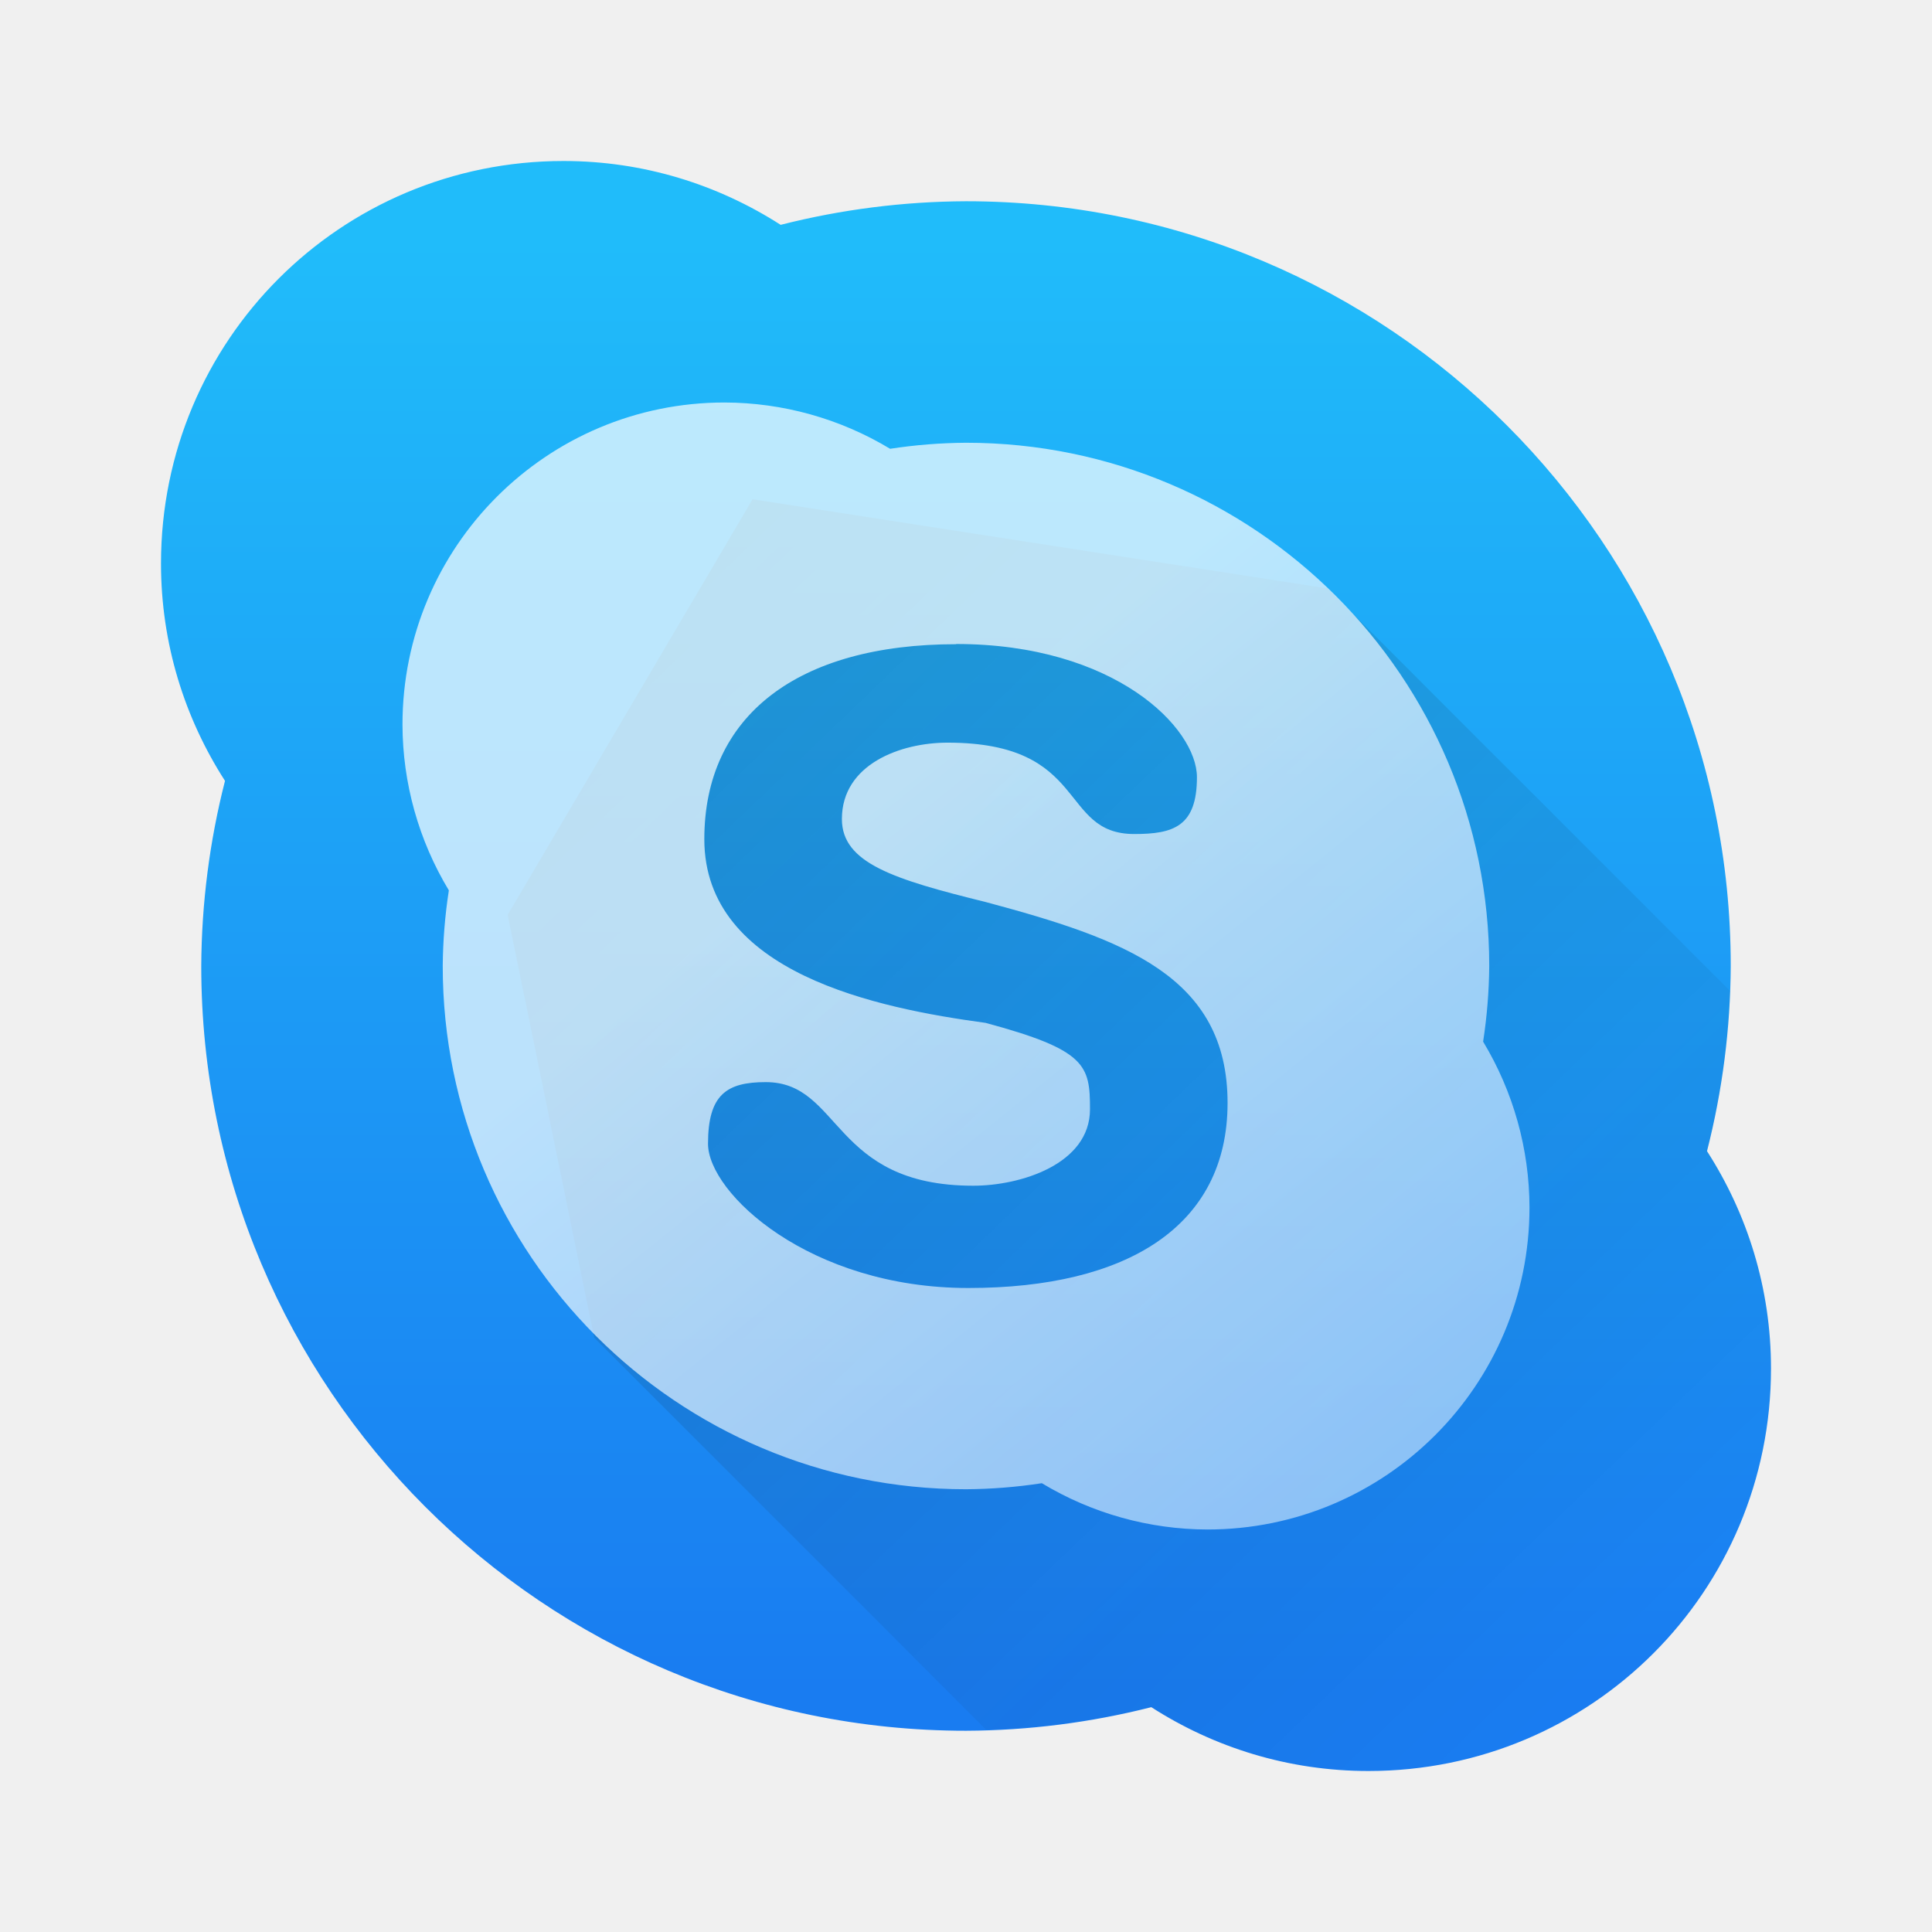
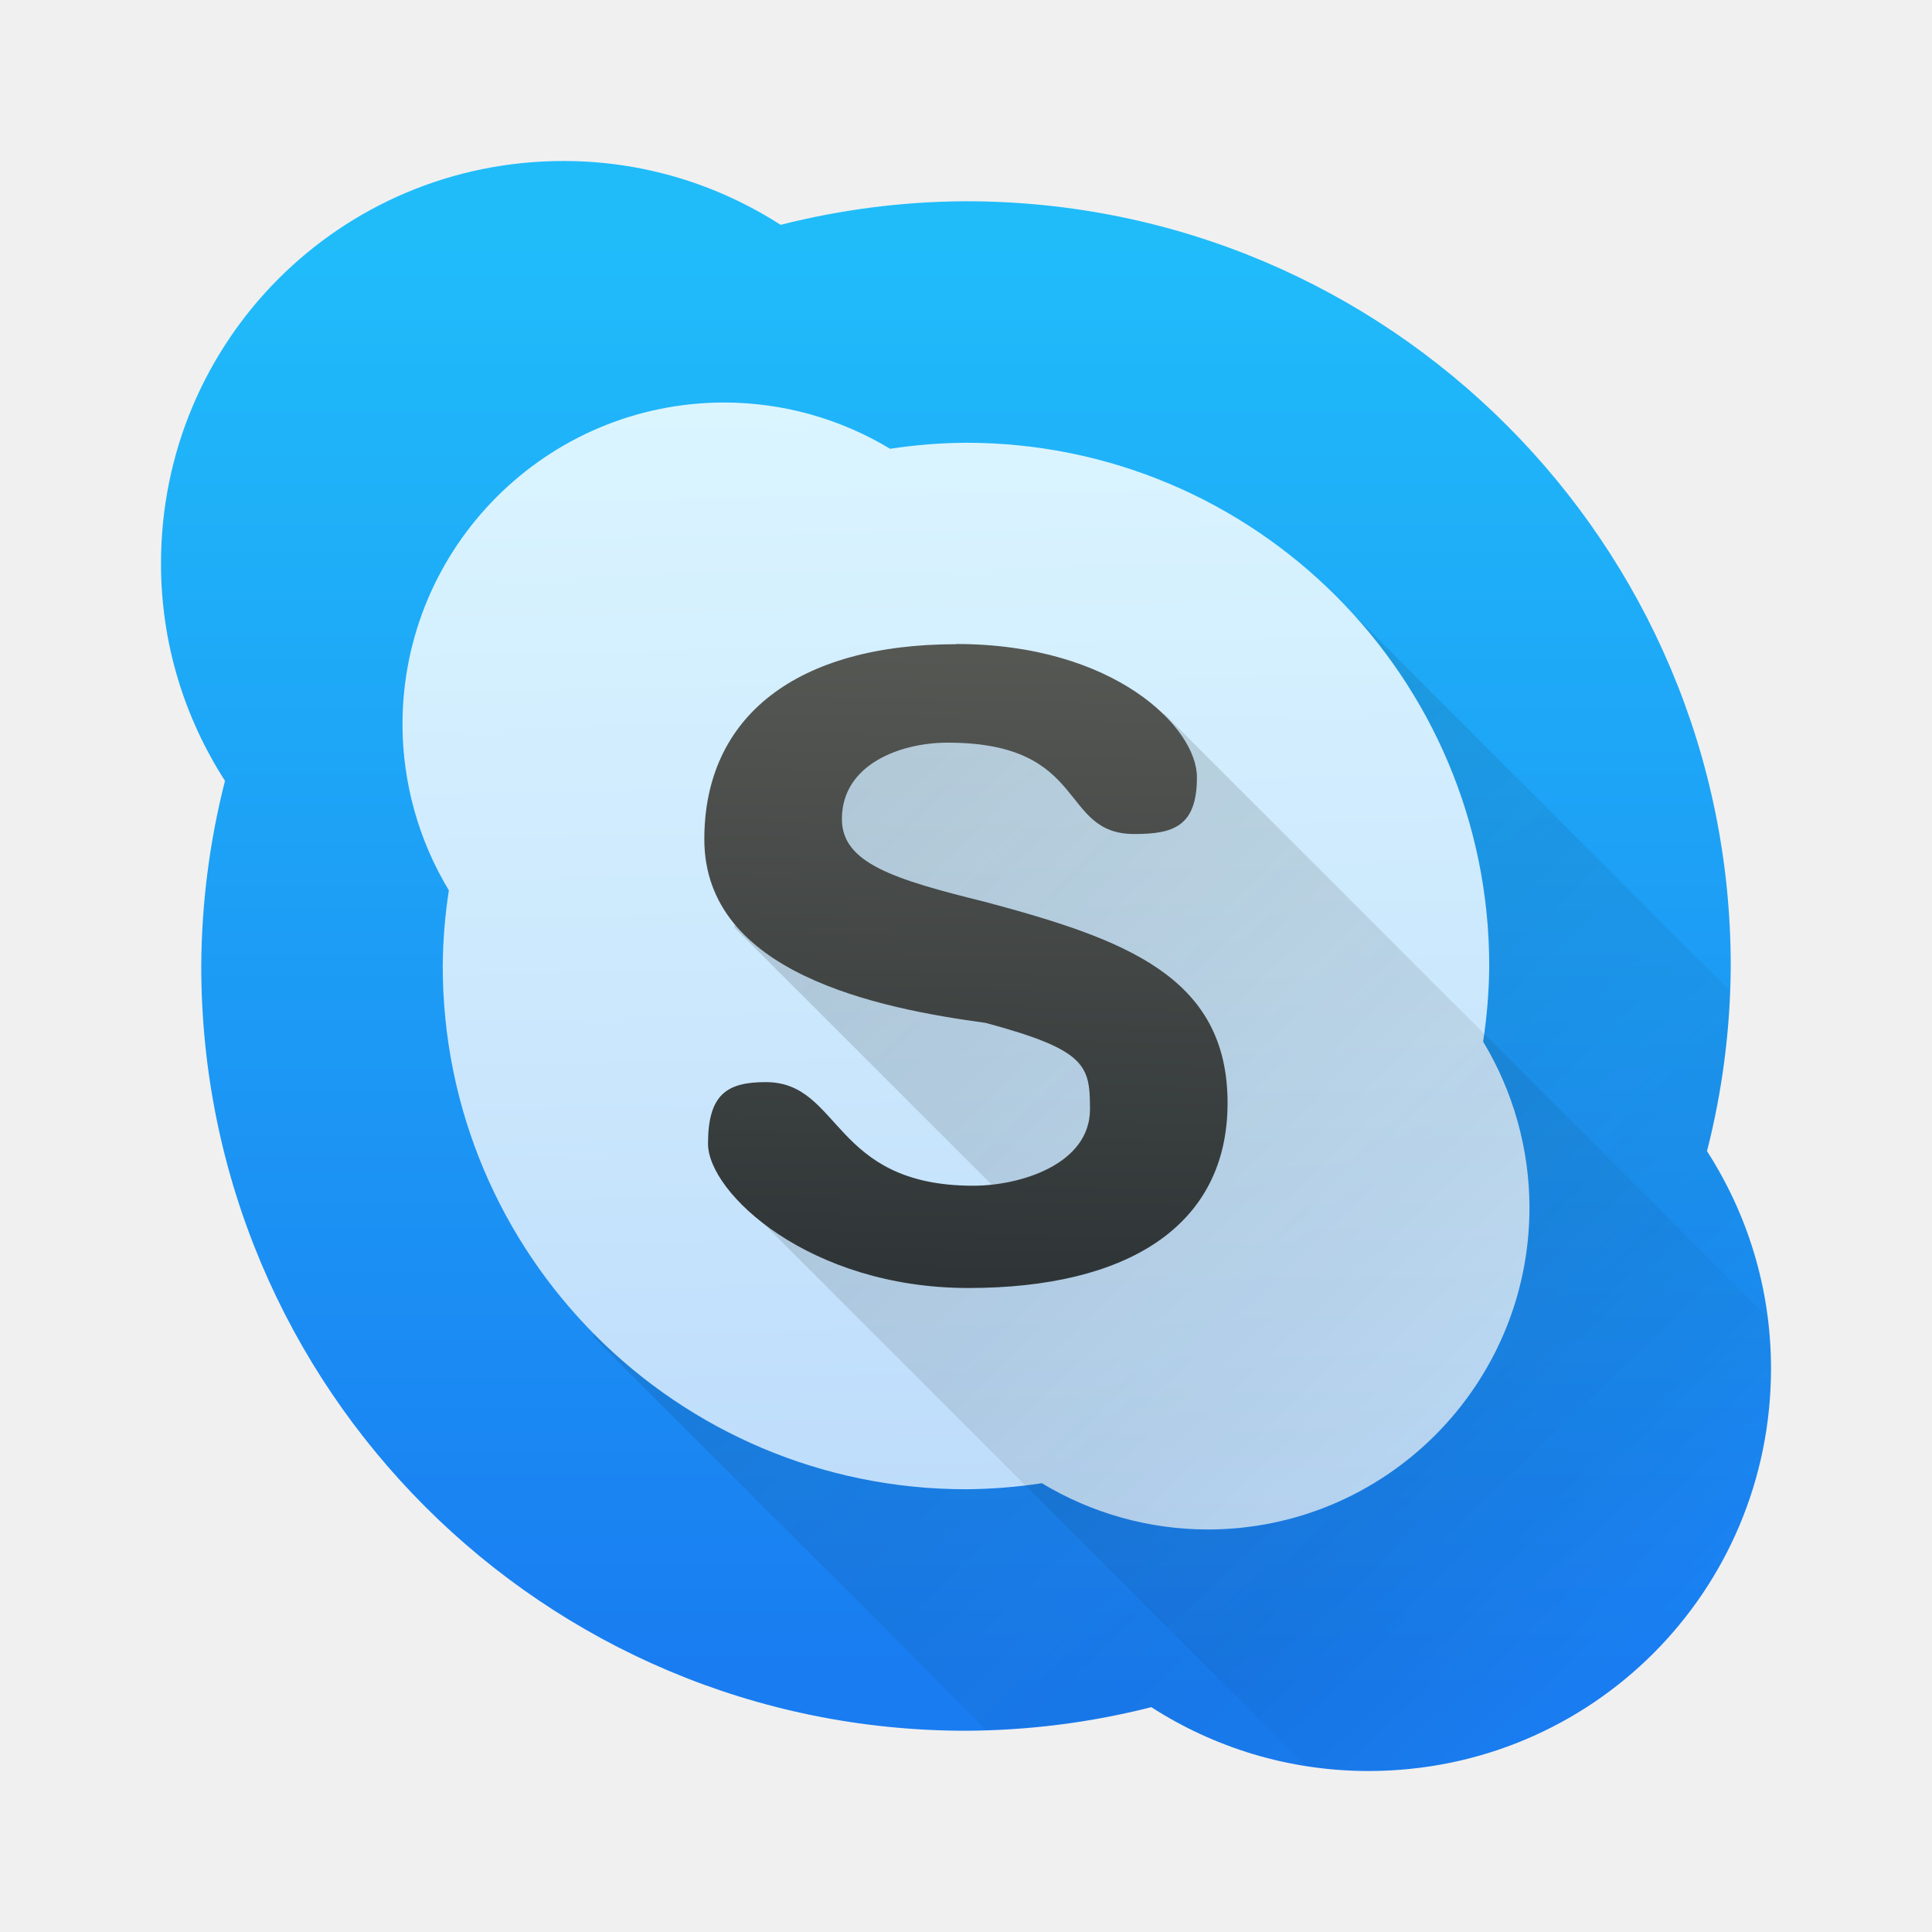
<svg xmlns="http://www.w3.org/2000/svg" xmlns:xlink="http://www.w3.org/1999/xlink" width="48" height="48" id="svg5453" version="1.1">
  <defs id="defs5455">
    <linearGradient id="linearGradient4143">
      <stop id="stop4145" offset="0" style="stop-color:#197cf1;stop-opacity:1" />
      <stop id="stop4147" offset="1" style="stop-color:#20bcfa;stop-opacity:1" />
    </linearGradient>
    <linearGradient gradientUnits="userSpaceOnUse" y2="517.798" x2="400.571" y1="545.798" x1="400.571" id="linearGradient4149" xlink:href="#linearGradient4143" gradientTransform="matrix(1.285714,0,0,1.285714,-491.0202,-659.74)" />
    <linearGradient id="linearGradient4290">
-       <stop style="stop-color:#7cbaf8;stop-opacity:1" offset="0" id="stop4292" />
-       <stop style="stop-color:#f4fcff;stop-opacity:1" offset="1" id="stop4294" />
+       <stop style="stop-color:#bddcfb;stop-opacity:1" offset="0" id="stop4292" />
+       <stop style="stop-color:#dbf5ff;stop-opacity:1" offset="1" id="stop4294" />
    </linearGradient>
-     <linearGradient xlink:href="#linearGradient4290" id="linearGradient4552" x1="48.45" y1="48.859" x2="23.781" y2="18.312" gradientUnits="userSpaceOnUse" gradientTransform="translate(384.5714,499.798)" />
+     <linearGradient xlink:href="#linearGradient4290" id="linearGradient4552" x1="25.24" y1="38.004" x2="24.712" y2="9.906" gradientUnits="userSpaceOnUse" gradientTransform="translate(384.5714,499.798)" />
    <linearGradient id="linearGradient4227">
      <stop style="stop-color:#292c2f;stop-opacity:1" offset="0" id="stop4229" />
      <stop style="stop-color:#000000;stop-opacity:0;" offset="1" id="stop4231" />
    </linearGradient>
    <linearGradient xlink:href="#linearGradient4227" id="linearGradient4187" x1="12.746" y1="12.154" x2="40.419" y2="40.934" gradientUnits="userSpaceOnUse" />
+     <linearGradient xlink:href="#linearGradient4227" id="linearGradient4196" x1="18.783" y1="17.682" x2="40.867" y2="40.806" gradientUnits="userSpaceOnUse" />
+     <linearGradient xlink:href="#linearGradient4227-6" id="linearGradient4204" x1="407.7" y1="531.838" x2="408.036" y2="516.059" gradientUnits="userSpaceOnUse" />
+     <linearGradient id="linearGradient4227-6">
+       <stop offset="0" style="stop-color:#2e3436;stop-opacity:1" id="stop4229-1" />
+       <stop offset="1" style="stop-color:#555753;stop-opacity:1" id="stop4231-7" />
+     </linearGradient>
  </defs>
  <g id="layer1" transform="translate(-384.5714,-499.798)">
    <path style="opacity:1;fill:url(#linearGradient4149);fill-opacity:1;stroke:none" d="M 14 4 C 8.46 4 4 8.46 4 14 C 4 15.996 4.589 17.844 5.59 19.4 A 19 19 0 0 0 5 24 A 19 19 0 0 0 24 43 A 19 19 0 0 0 28.604 42.414 C 30.159 43.413 32.006 44 34 44 C 39.54 44 44 39.54 44 34 C 44 32.004 43.411 30.156 42.41 28.6 A 19 19 0 0 0 43 24 A 19 19 0 0 0 24 5 A 19 19 0 0 0 19.395 5.586 C 17.839 4.588 15.994 4 14 4 z " transform="translate(384.5714,499.798)" id="rect4130" />
    <path id="path4453" d="M 408.327,515.963" style="fill:#ffffff;fill-opacity:1;fill-rule:nonzero;stroke:none" />
    <path style="opacity:0.2;fill:url(#linearGradient4187);fill-opacity:1;stroke:none;stroke-width:1;stroke-linecap:round;stroke-linejoin:round;stroke-miterlimit:4;stroke-dasharray:none;stroke-opacity:1" d="M 18.697 12.404 L 12.613 22.73 L 14.764 33.236 L 24.5 42.973 A 19 19 0 0 0 28.604 42.414 C 30.159 43.413 32.006 44 34 44 C 39.54 44 44 39.54 44 34 C 44 32.004 43.411 30.156 42.41 28.6 A 19 19 0 0 0 42.982 24.619 L 32.982 14.619 L 18.697 12.404 z " transform="translate(384.5714,499.798)" id="rect4175" />
-     <path style="opacity:0.735;fill:url(#linearGradient4552);fill-opacity:1;stroke:none;stroke-width:1;stroke-linecap:round;stroke-linejoin:round;stroke-miterlimit:4;stroke-dasharray:none;stroke-opacity:1" d="m 402.571,509.798 a 8,8 0 0 0 -8,8 8,8 0 0 0 1.152,4.121 13,13 0 0 0 -0.152,1.879 13,13 0 0 0 13,13 13,13 0 0 0 1.885,-0.15 8,8 0 0 0 4.115,1.15 8,8 0 0 0 8,-8 8,8 0 0 0 -1.152,-4.121 13,13 0 0 0 0.152,-1.879 13,13 0 0 0 -13,-13 13,13 0 0 0 -1.885,0.15 8,8 0 0 0 -4.115,-1.15 z m 5.754,6 c 3.947,0 5.984,2.085 5.984,3.309 0,1.228 -0.588,1.412 -1.557,1.412 -1.883,0 -1.112,-2.27 -4.639,-2.27 -1.167,0 -2.625,0.535 -2.625,1.898 0,1.096 1.291,1.498 3.57,2.061 3.435,0.921 6.012,1.838 6.012,4.992 0,3.062 -2.494,4.598 -6.441,4.598 -3.947,0 -6.467,-2.36 -6.467,-3.584 0,-1.224 0.465,-1.531 1.434,-1.531 1.886,0 1.63,2.574 5.156,2.574 1.171,0 2.9,-0.533 2.9,-1.9 0,-1.092 -0.092,-1.472 -2.594,-2.146 -2.672,-0.362 -6.988,-1.231 -6.988,-4.564 0,-3.062 2.311,-4.844 6.258,-4.844 l -0.004,-0.004 z" id="path4528" />
+     <path style="opacity:1;fill:url(#linearGradient4552);fill-opacity:1;stroke:none;stroke-width:1;stroke-linecap:round;stroke-linejoin:round;stroke-miterlimit:4;stroke-dasharray:none;stroke-opacity:1" d="m 402.571,509.798 a 8,8 0 0 0 -8,8 8,8 0 0 0 1.152,4.121 13,13 0 0 0 -0.152,1.879 13,13 0 0 0 13,13 13,13 0 0 0 1.885,-0.15 8,8 0 0 0 4.115,1.15 8,8 0 0 0 8,-8 8,8 0 0 0 -1.152,-4.121 13,13 0 0 0 0.152,-1.879 13,13 0 0 0 -13,-13 13,13 0 0 0 -1.885,0.15 8,8 0 0 0 -4.115,-1.15 z" id="path4208" />
+     <path style="opacity:0.2;fill:url(#linearGradient4196);fill-opacity:1;stroke:none;stroke-width:1;stroke-linecap:round;stroke-linejoin:round;stroke-miterlimit:4;stroke-dasharray:none;stroke-opacity:1" d="M 21.031 17.207 C 21.019 17.344 19.024 18.532 19.613 20.729 L 18.348 19.957 L 18.252 23.047 L 25.111 29.906 C 24.493 29.931 23.937 29.924 23.666 29.938 C 22.458 29.996 18.661 26.702 18.879 28.316 L 18.318 29.748 L 32.445 43.875 C 32.952 43.955 33.47 44 34 44 C 39.54 44 44 39.54 44 34 C 44 33.567 43.968 33.142 43.914 32.725 L 28.932 17.742 L 21.031 17.207 z " transform="translate(384.5714,499.798)" id="rect4178" />
+     <path style="opacity:1;fill:url(#linearGradient4204);fill-opacity:1.0;stroke:none;stroke-width:1;stroke-linecap:round;stroke-linejoin:round;stroke-miterlimit:4;stroke-dasharray:none;stroke-opacity:1" d="m 408.325,515.798 c 3.947,0 5.984,2.085 5.984,3.309 0,1.228 -0.588,1.412 -1.557,1.412 -1.883,0 -1.112,-2.27 -4.639,-2.27 -1.167,0 -2.625,0.535 -2.625,1.898 0,1.096 1.291,1.498 3.57,2.061 3.435,0.921 6.012,1.838 6.012,4.992 0,3.062 -2.494,4.598 -6.441,4.598 -3.947,0 -6.467,-2.36 -6.467,-3.584 0,-1.224 0.465,-1.531 1.434,-1.531 1.886,0 1.63,2.574 5.156,2.574 1.171,0 2.9,-0.533 2.9,-1.9 0,-1.092 -0.092,-1.472 -2.594,-2.146 -2.672,-0.362 -6.988,-1.231 -6.988,-4.564 0,-3.062 2.311,-4.844 6.258,-4.844 l -0.004,-0.004 z" id="path4172" />
  </g>
</svg>
